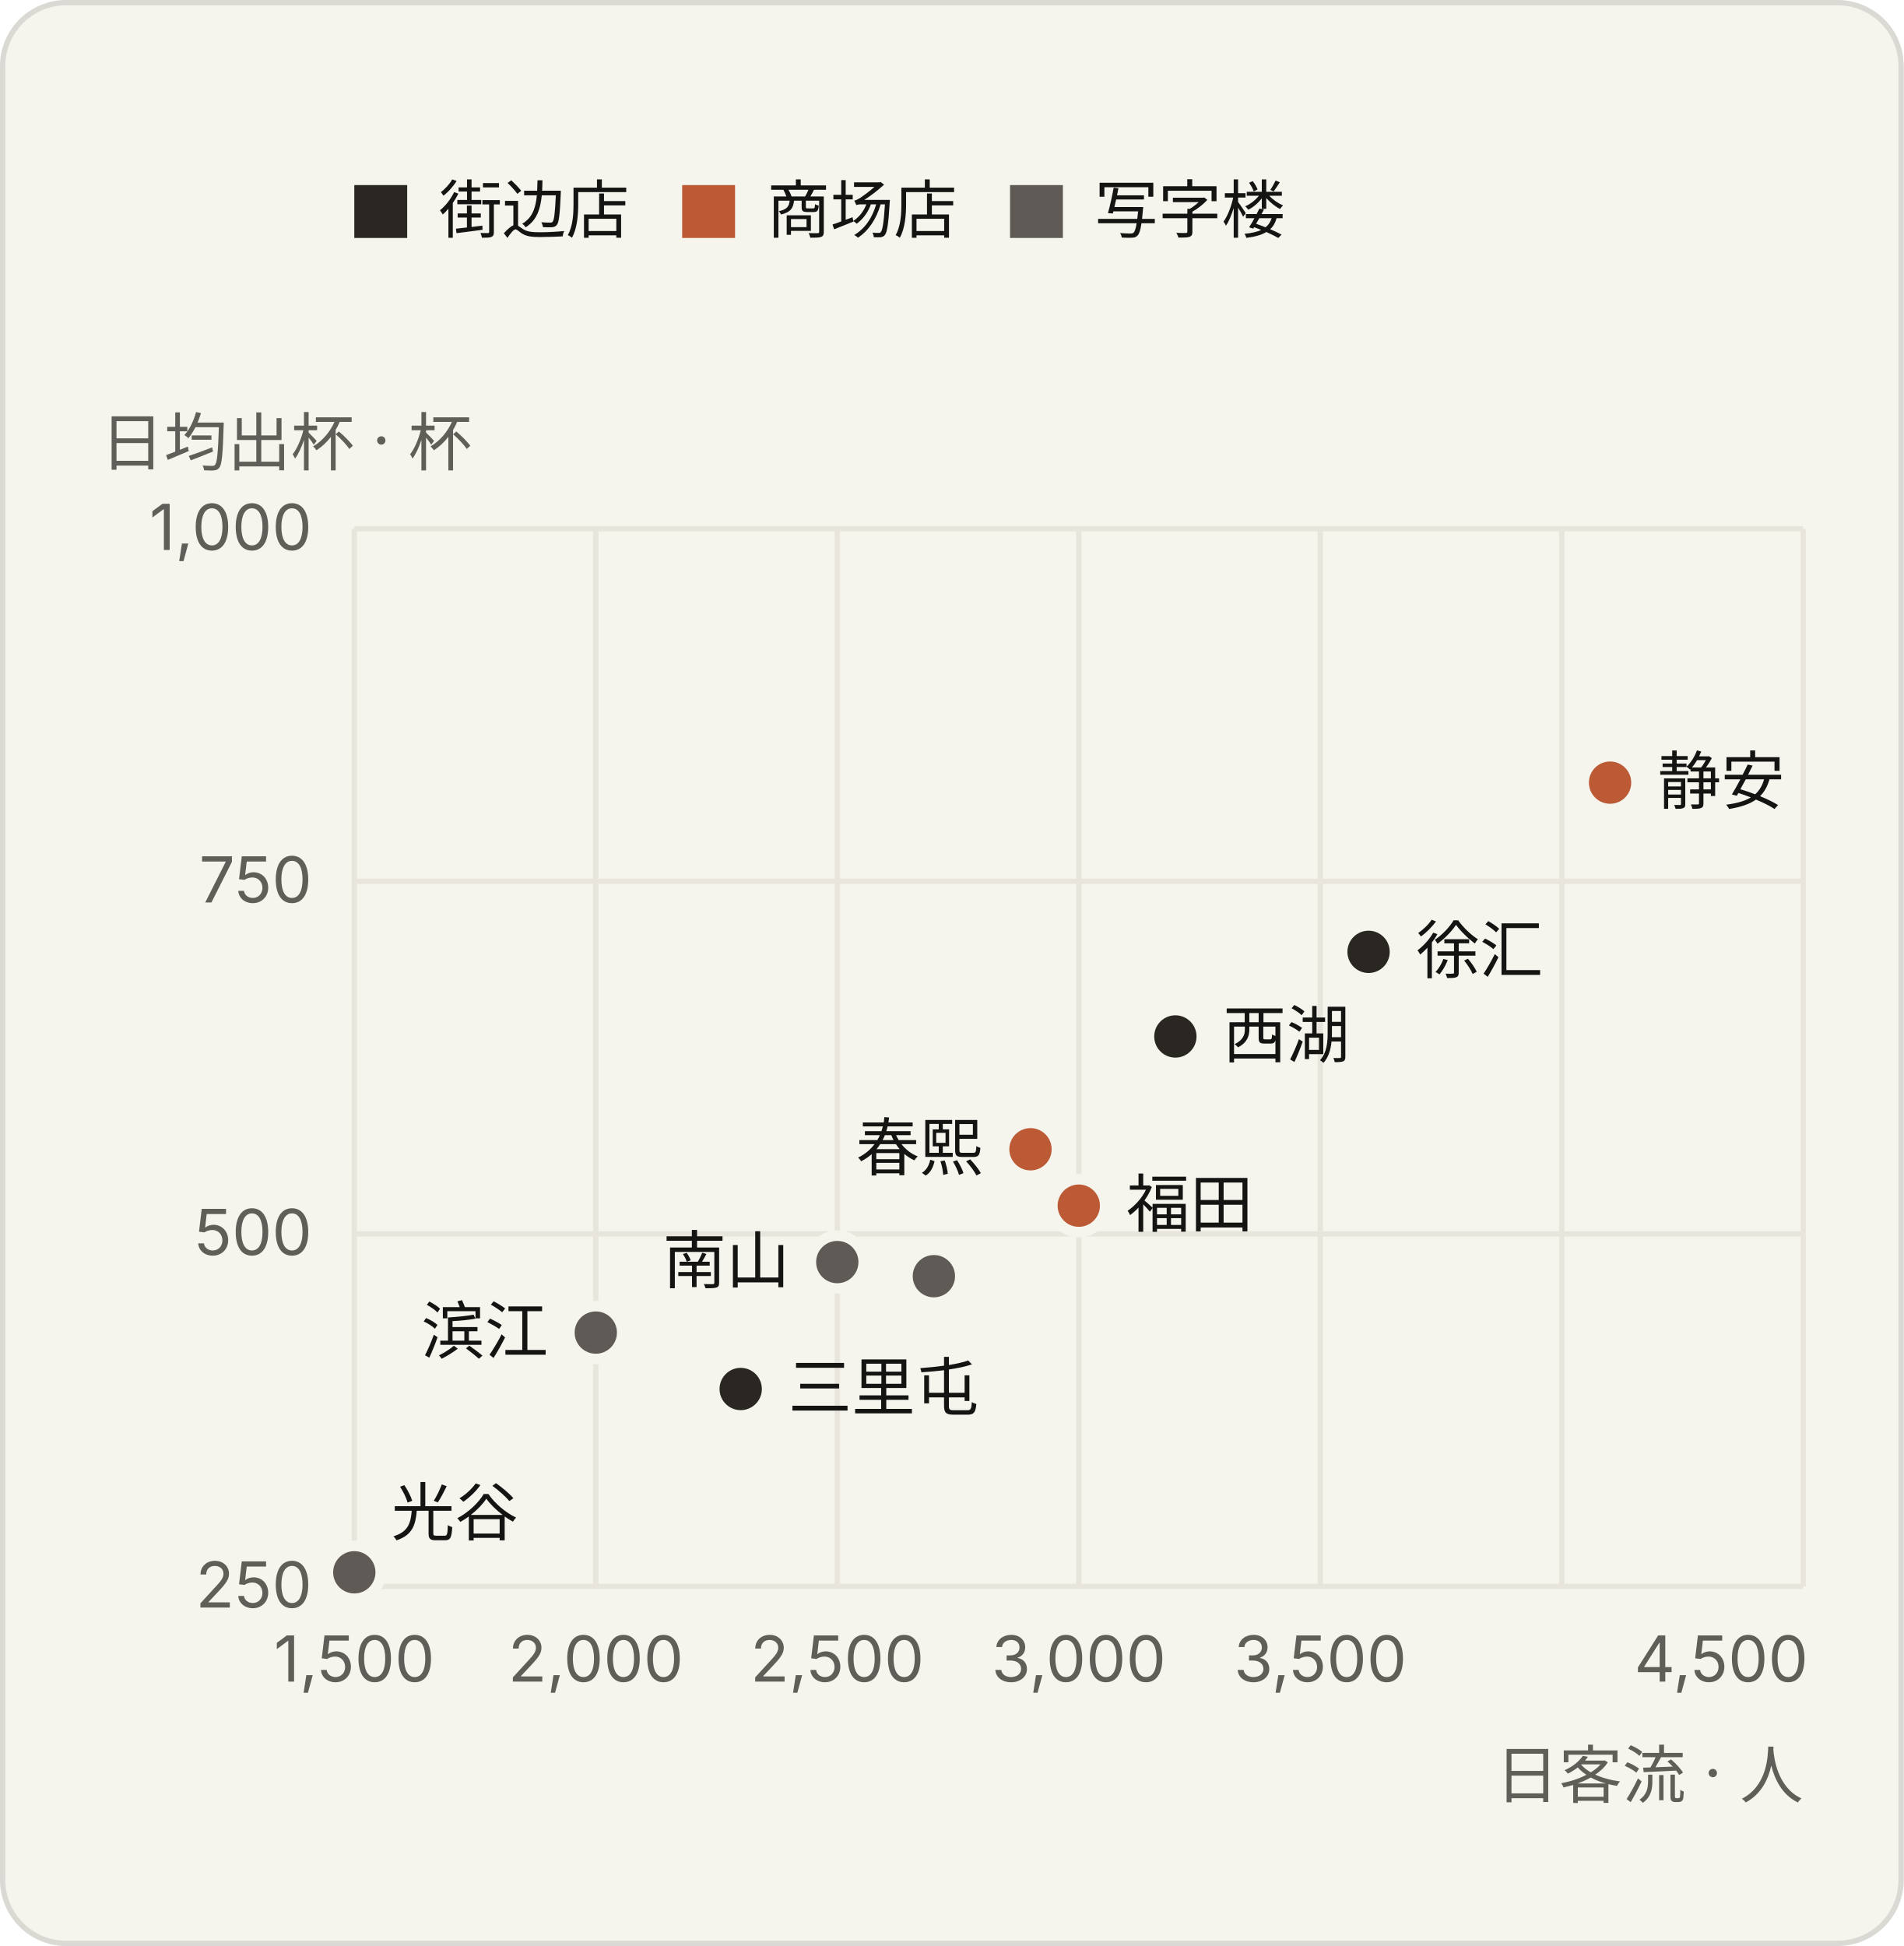
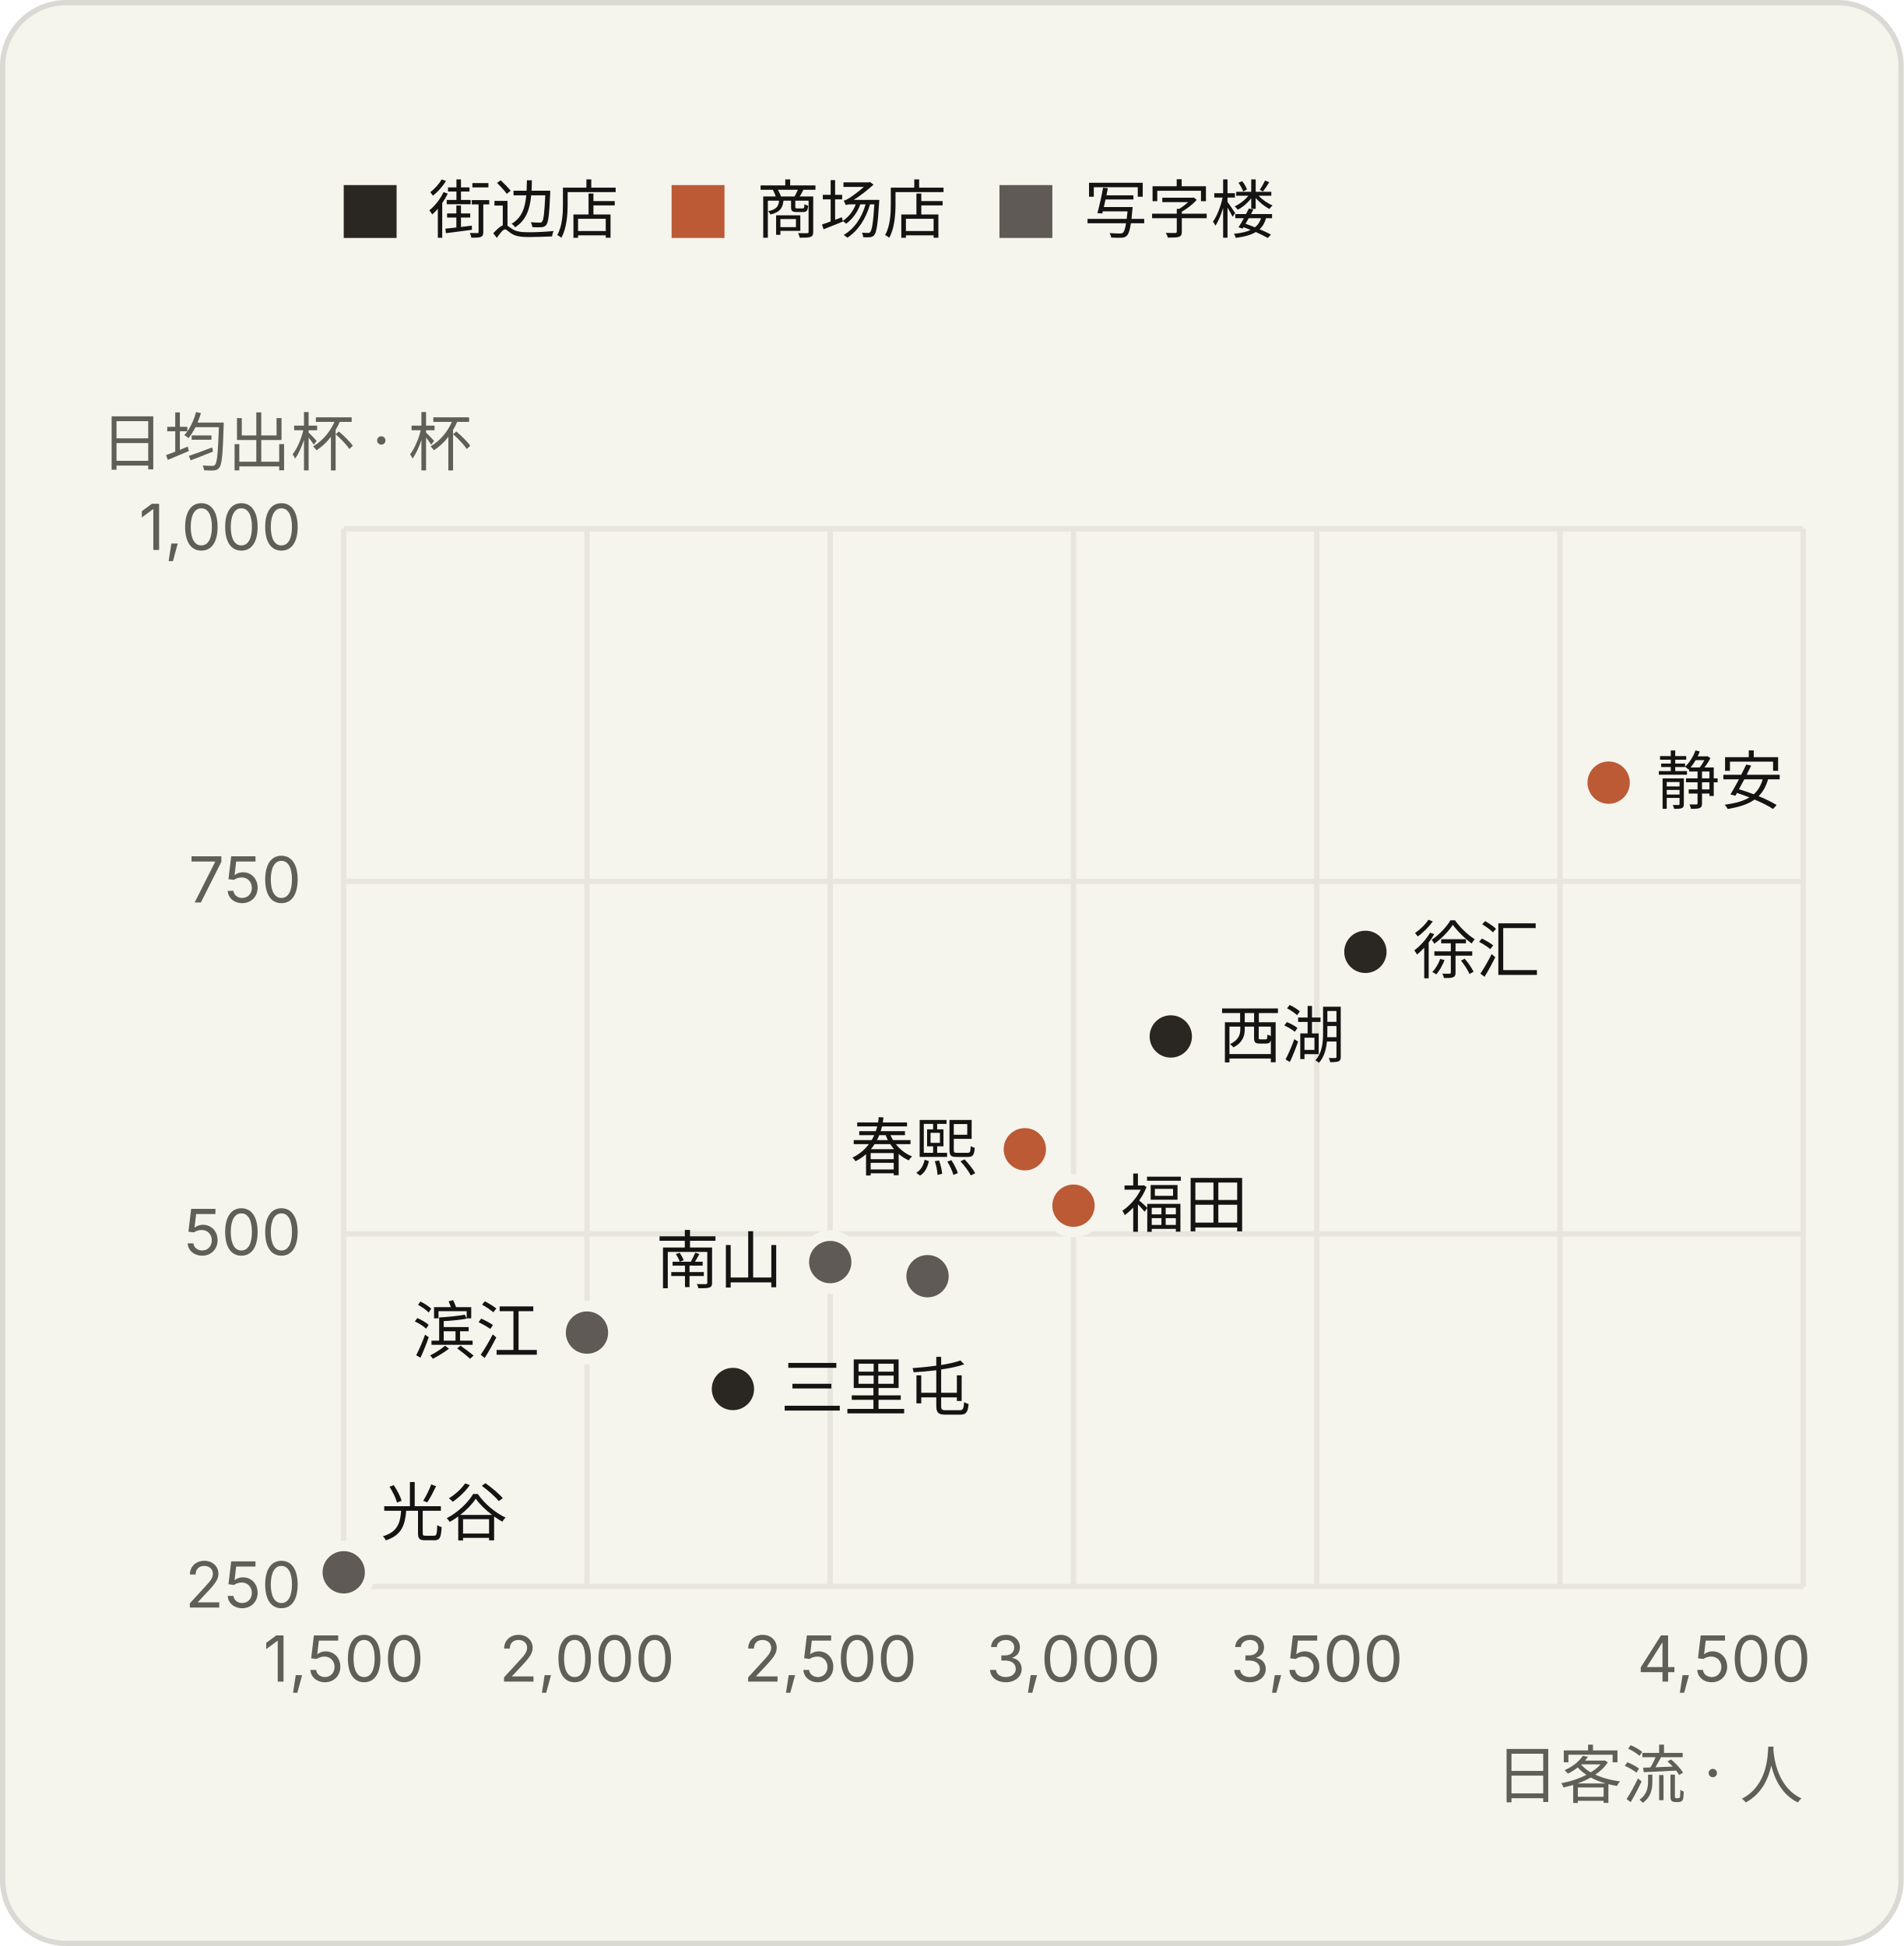
<svg xmlns="http://www.w3.org/2000/svg" width="360" height="368" viewBox="0 0 360 368" font-family="system-ui, -apple-system, BlinkMacSystemFont, &quot;Segoe UI&quot;, &quot;Noto Sans SC&quot;, &quot;Microsoft YaHei&quot;, sans-serif" role="img" lang="zh-CN">
  <rect x="0.5" y="0.5" width="359" height="367" rx="12" fill="#f5f4ed" stroke="#dad9d4" />
  <g transform="translate(11 16)">
    <svg width="338" height="336" viewBox="0 0 338 336" font-family="system-ui, -apple-system, BlinkMacSystemFont, &quot;Segoe UI&quot;, &quot;Noto Sans SC&quot;, &quot;Microsoft YaHei&quot;, sans-serif" role="img" aria-labelledby="g-variant-scatter-dots-title">
-       <line x1="56" y1="284" x2="330" y2="284" stroke="#e8e6dc" stroke-width="1" />
-       <text x="48" y="288" font-size="12" text-anchor="end" font-weight="400" fill="#5f5e58">250</text>
-       <line x1="56" y1="217.333" x2="330" y2="217.333" stroke="#e8e6dc" stroke-width="1" />
-       <text x="48" y="221.333" font-size="12" text-anchor="end" font-weight="400" fill="#5f5e58">500</text>
-       <line x1="56" y1="150.667" x2="330" y2="150.667" stroke="#e8e6dc" stroke-width="1" />
-       <text x="48" y="154.667" font-size="12" text-anchor="end" font-weight="400" fill="#5f5e58">750</text>
-       <line x1="56" y1="84" x2="330" y2="84" stroke="#e8e6dc" stroke-width="1" />
-       <text x="48" y="88" font-size="12" text-anchor="end" font-weight="400" fill="#5f5e58">1,000</text>
-       <line x1="56" y1="84" x2="56" y2="284" stroke="#e8e6dc" stroke-width="1" />
-       <line x1="101.667" y1="84" x2="101.667" y2="284" stroke="#e8e6dc" stroke-width="1" />
-       <line x1="147.333" y1="84" x2="147.333" y2="284" stroke="#e8e6dc" stroke-width="1" />
-       <line x1="193" y1="84" x2="193" y2="284" stroke="#e8e6dc" stroke-width="1" />
-       <line x1="238.667" y1="84" x2="238.667" y2="284" stroke="#e8e6dc" stroke-width="1" />
-       <line x1="284.333" y1="84" x2="284.333" y2="284" stroke="#e8e6dc" stroke-width="1" />
+       <line x1="54" y1="284" x2="330" y2="284" stroke="#e8e6dc" stroke-width="1" />
+       <text x="46" y="288" font-size="12" text-anchor="end" font-weight="400" fill="#5f5e58">250</text>
+       <line x1="54" y1="217.333" x2="330" y2="217.333" stroke="#e8e6dc" stroke-width="1" />
+       <text x="46" y="221.333" font-size="12" text-anchor="end" font-weight="400" fill="#5f5e58">500</text>
+       <line x1="54" y1="150.667" x2="330" y2="150.667" stroke="#e8e6dc" stroke-width="1" />
+       <text x="46" y="154.667" font-size="12" text-anchor="end" font-weight="400" fill="#5f5e58">750</text>
+       <line x1="54" y1="84" x2="330" y2="84" stroke="#e8e6dc" stroke-width="1" />
+       <text x="46" y="88" font-size="12" text-anchor="end" font-weight="400" fill="#5f5e58">1,000</text>
+       <line x1="54" y1="84" x2="54" y2="284" stroke="#e8e6dc" stroke-width="1" />
+       <line x1="100" y1="84" x2="100" y2="284" stroke="#e8e6dc" stroke-width="1" />
+       <line x1="146" y1="84" x2="146" y2="284" stroke="#e8e6dc" stroke-width="1" />
+       <line x1="192" y1="84" x2="192" y2="284" stroke="#e8e6dc" stroke-width="1" />
+       <line x1="238" y1="84" x2="238" y2="284" stroke="#e8e6dc" stroke-width="1" />
+       <line x1="284" y1="84" x2="284" y2="284" stroke="#e8e6dc" stroke-width="1" />
      <line x1="330" y1="84" x2="330" y2="284" stroke="#e8e6dc" stroke-width="1" />
-       <text x="56" y="302" font-size="12" text-anchor="middle" font-weight="400" fill="#5f5e58">1,500</text>
-       <text x="101.667" y="302" font-size="12" text-anchor="middle" font-weight="400" fill="#5f5e58">2,000</text>
-       <text x="147.333" y="302" font-size="12" text-anchor="middle" font-weight="400" fill="#5f5e58">2,500</text>
-       <text x="193" y="302" font-size="12" text-anchor="middle" font-weight="400" fill="#5f5e58">3,000</text>
-       <text x="238.667" y="302" font-size="12" text-anchor="middle" font-weight="400" fill="#5f5e58">3,500</text>
-       <text x="314.481" y="302" font-size="12" text-anchor="middle" font-weight="400" fill="#5f5e58">4,500</text>
-       <g transform="translate(56 16)" data-kc-kind="legend">
+       <text x="54" y="302" font-size="12" text-anchor="middle" font-weight="400" fill="#5f5e58">1,500</text>
+       <text x="100" y="302" font-size="12" text-anchor="middle" font-weight="400" fill="#5f5e58">2,000</text>
+       <text x="146" y="302" font-size="12" text-anchor="middle" font-weight="400" fill="#5f5e58">2,500</text>
+       <text x="192" y="302" font-size="12" text-anchor="middle" font-weight="400" fill="#5f5e58">3,000</text>
+       <text x="238" y="302" font-size="12" text-anchor="middle" font-weight="400" fill="#5f5e58">3,500</text>
+       <text x="315.012" y="302" font-size="12" text-anchor="middle" font-weight="400" fill="#5f5e58">4,500</text>
+       <g transform="translate(54 16)" data-kc-kind="legend">
        <rect x="0" y="3" width="10" height="10" fill="#2a2621" />
        <g>
          <text x="16" y="12" text-anchor="start" font-size="12" font-weight="400" fill="#141413">街边店</text>
        </g>
      </g>
-       <g transform="translate(56 16)" data-kc-kind="legend">
+       <g transform="translate(54 16)" data-kc-kind="legend">
        <rect x="62" y="3" width="10" height="10" fill="#bb5a35" />
        <g>
          <text x="78" y="12" text-anchor="start" font-size="12" font-weight="400" fill="#141413">商场店</text>
        </g>
      </g>
-       <g transform="translate(56 16)" data-kc-kind="legend">
-         <rect x="124" y="3" width="10" height="10" fill="#5f5a55" />
+       <g transform="translate(54 16)" data-kc-kind="legend">
+         <rect x="124.001" y="3" width="10" height="10" fill="#5f5a55" />
        <g>
-           <text x="140" y="12" text-anchor="start" font-size="12" font-weight="400" fill="#141413">写字楼</text>
+           <text x="140.001" y="12" text-anchor="start" font-size="12" font-weight="400" fill="#141413">写字楼</text>
        </g>
      </g>
      <g>
-         <circle cx="211.267" cy="180" r="5" fill="#2a2621" stroke="#f5f4ed" stroke-width="2" />
+         <circle cx="210.4" cy="180" r="5" fill="#2a2621" stroke="#f5f4ed" stroke-width="2" />
      </g>
      <g>
-         <circle cx="293.467" cy="132" r="5" fill="#bb5a35" stroke="#f5f4ed" stroke-width="2" />
+         <circle cx="293.2" cy="132" r="5" fill="#bb5a35" stroke="#f5f4ed" stroke-width="2" />
      </g>
      <g>
-         <circle cx="183.867" cy="201.333" r="5" fill="#bb5a35" stroke="#f5f4ed" stroke-width="2" />
+         <circle cx="182.8" cy="201.333" r="5" fill="#bb5a35" stroke="#f5f4ed" stroke-width="2" />
      </g>
      <g>
-         <circle cx="147.333" cy="222.667" r="5" fill="#5f5a55" stroke="#f5f4ed" stroke-width="2" />
+         <circle cx="146" cy="222.667" r="5" fill="#5f5a55" stroke="#f5f4ed" stroke-width="2" />
      </g>
      <g>
-         <circle cx="129.067" cy="246.667" r="5" fill="#2a2621" stroke="#f5f4ed" stroke-width="2" />
+         <circle cx="127.6" cy="246.667" r="5" fill="#2a2621" stroke="#f5f4ed" stroke-width="2" />
      </g>
      <g>
-         <circle cx="56" cy="281.333" r="5" fill="#5f5a55" stroke="#f5f4ed" stroke-width="2" />
+         <circle cx="54" cy="281.333" r="5" fill="#5f5a55" stroke="#f5f4ed" stroke-width="2" />
      </g>
      <g>
-         <circle cx="101.667" cy="236" r="5" fill="#5f5a55" stroke="#f5f4ed" stroke-width="2" />
+         <circle cx="100" cy="236" r="5" fill="#5f5a55" stroke="#f5f4ed" stroke-width="2" />
      </g>
      <g>
-         <circle cx="247.8" cy="164" r="5" fill="#2a2621" stroke="#f5f4ed" stroke-width="2" />
+         <circle cx="247.2" cy="164" r="5" fill="#2a2621" stroke="#f5f4ed" stroke-width="2" />
      </g>
      <g>
-         <circle cx="193" cy="212" r="5" fill="#bb5a35" stroke="#f5f4ed" stroke-width="2" />
+         <circle cx="192" cy="212" r="5" fill="#bb5a35" stroke="#f5f4ed" stroke-width="2" />
      </g>
      <g>
-         <circle cx="165.6" cy="225.333" r="5" fill="#5f5a55" stroke="#f5f4ed" stroke-width="2" />
+         <circle cx="164.4" cy="225.333" r="5" fill="#5f5a55" stroke="#f5f4ed" stroke-width="2" />
      </g>
-       <text x="220.267" y="184" text-anchor="start" font-size="12" font-weight="400" fill="#141413" data-kc-kind="point-label" data-kc-label="西湖" data-kc-cx="211.26666666666665" data-kc-cy="180">西湖</text>
-       <text x="302.467" y="136" text-anchor="start" font-size="12" font-weight="400" fill="#141413" data-kc-kind="point-label" data-kc-label="静安" data-kc-cx="293.4666666666667" data-kc-cy="132">静安</text>
-       <text x="174.867" y="205.333" text-anchor="end" font-size="12" font-weight="400" fill="#141413" data-kc-kind="point-label" data-kc-label="春熙" data-kc-cx="183.86666666666667" data-kc-cy="201.33333333333331">春熙</text>
-       <text x="138.333" y="226.667" text-anchor="end" font-size="12" font-weight="400" fill="#141413" data-kc-kind="point-label" data-kc-label="南山" data-kc-cx="147.33333333333331" data-kc-cy="222.66666666666669">南山</text>
-       <text x="138.067" y="250.667" text-anchor="start" font-size="12" font-weight="400" fill="#141413" data-kc-kind="point-label" data-kc-label="三里屯" data-kc-cx="129.06666666666666" data-kc-cy="246.66666666666666">三里屯</text>
-       <text x="63" y="274.333" text-anchor="start" font-size="12" font-weight="400" fill="#141413" data-kc-kind="point-label" data-kc-label="光谷" data-kc-cx="56" data-kc-cy="281.3333333333333">光谷</text>
-       <text x="92.667" y="240" text-anchor="end" font-size="12" font-weight="400" fill="#141413" data-kc-kind="point-label" data-kc-label="滨江" data-kc-cx="101.66666666666666" data-kc-cy="236">滨江</text>
-       <text x="256.8" y="168" text-anchor="start" font-size="12" font-weight="400" fill="#141413" data-kc-kind="point-label" data-kc-label="徐汇" data-kc-cx="247.79999999999998" data-kc-cy="164">徐汇</text>
-       <text x="202" y="216" text-anchor="start" font-size="12" font-weight="400" fill="#141413" data-kc-kind="point-label" data-kc-label="福田" data-kc-cx="193" data-kc-cy="212">福田</text>
+       <text x="219.4" y="184" text-anchor="start" font-size="12" font-weight="400" fill="#141413" data-kc-kind="point-label" data-kc-label="西湖" data-kc-cx="210.4" data-kc-cy="180">西湖</text>
+       <text x="302.2" y="136" text-anchor="start" font-size="12" font-weight="400" fill="#141413" data-kc-kind="point-label" data-kc-label="静安" data-kc-cx="293.20000000000005" data-kc-cy="132">静安</text>
+       <text x="173.8" y="205.333" text-anchor="end" font-size="12" font-weight="400" fill="#141413" data-kc-kind="point-label" data-kc-label="春熙" data-kc-cx="182.8" data-kc-cy="201.33333333333331">春熙</text>
+       <text x="137" y="226.667" text-anchor="end" font-size="12" font-weight="400" fill="#141413" data-kc-kind="point-label" data-kc-label="南山" data-kc-cx="146" data-kc-cy="222.66666666666669">南山</text>
+       <text x="136.6" y="250.667" text-anchor="start" font-size="12" font-weight="400" fill="#141413" data-kc-kind="point-label" data-kc-label="三里屯" data-kc-cx="127.6" data-kc-cy="246.66666666666666">三里屯</text>
+       <text x="61" y="274.333" text-anchor="start" font-size="12" font-weight="400" fill="#141413" data-kc-kind="point-label" data-kc-label="光谷" data-kc-cx="54" data-kc-cy="281.3333333333333">光谷</text>
+       <text x="91" y="240" text-anchor="end" font-size="12" font-weight="400" fill="#141413" data-kc-kind="point-label" data-kc-label="滨江" data-kc-cx="100" data-kc-cy="236">滨江</text>
+       <text x="256.2" y="168" text-anchor="start" font-size="12" font-weight="400" fill="#141413" data-kc-kind="point-label" data-kc-label="徐汇" data-kc-cx="247.2" data-kc-cy="164">徐汇</text>
+       <text x="201" y="216" text-anchor="start" font-size="12" font-weight="400" fill="#141413" data-kc-kind="point-label" data-kc-label="福田" data-kc-cx="192" data-kc-cy="212">福田</text>
      <g>
        <text x="8" y="72" font-size="12" text-anchor="start" font-weight="400" fill="#5f5e58" data-kc-kind="axis-title" data-kc-axis="y">日均出杯 · 杯</text>
      </g>
      <g>
        <text x="330" y="324" font-size="12" text-anchor="end" font-weight="400" fill="#5f5e58" data-kc-kind="axis-title" data-kc-axis="x">日客流 · 人</text>
      </g>
    </svg>
  </g>
</svg>
